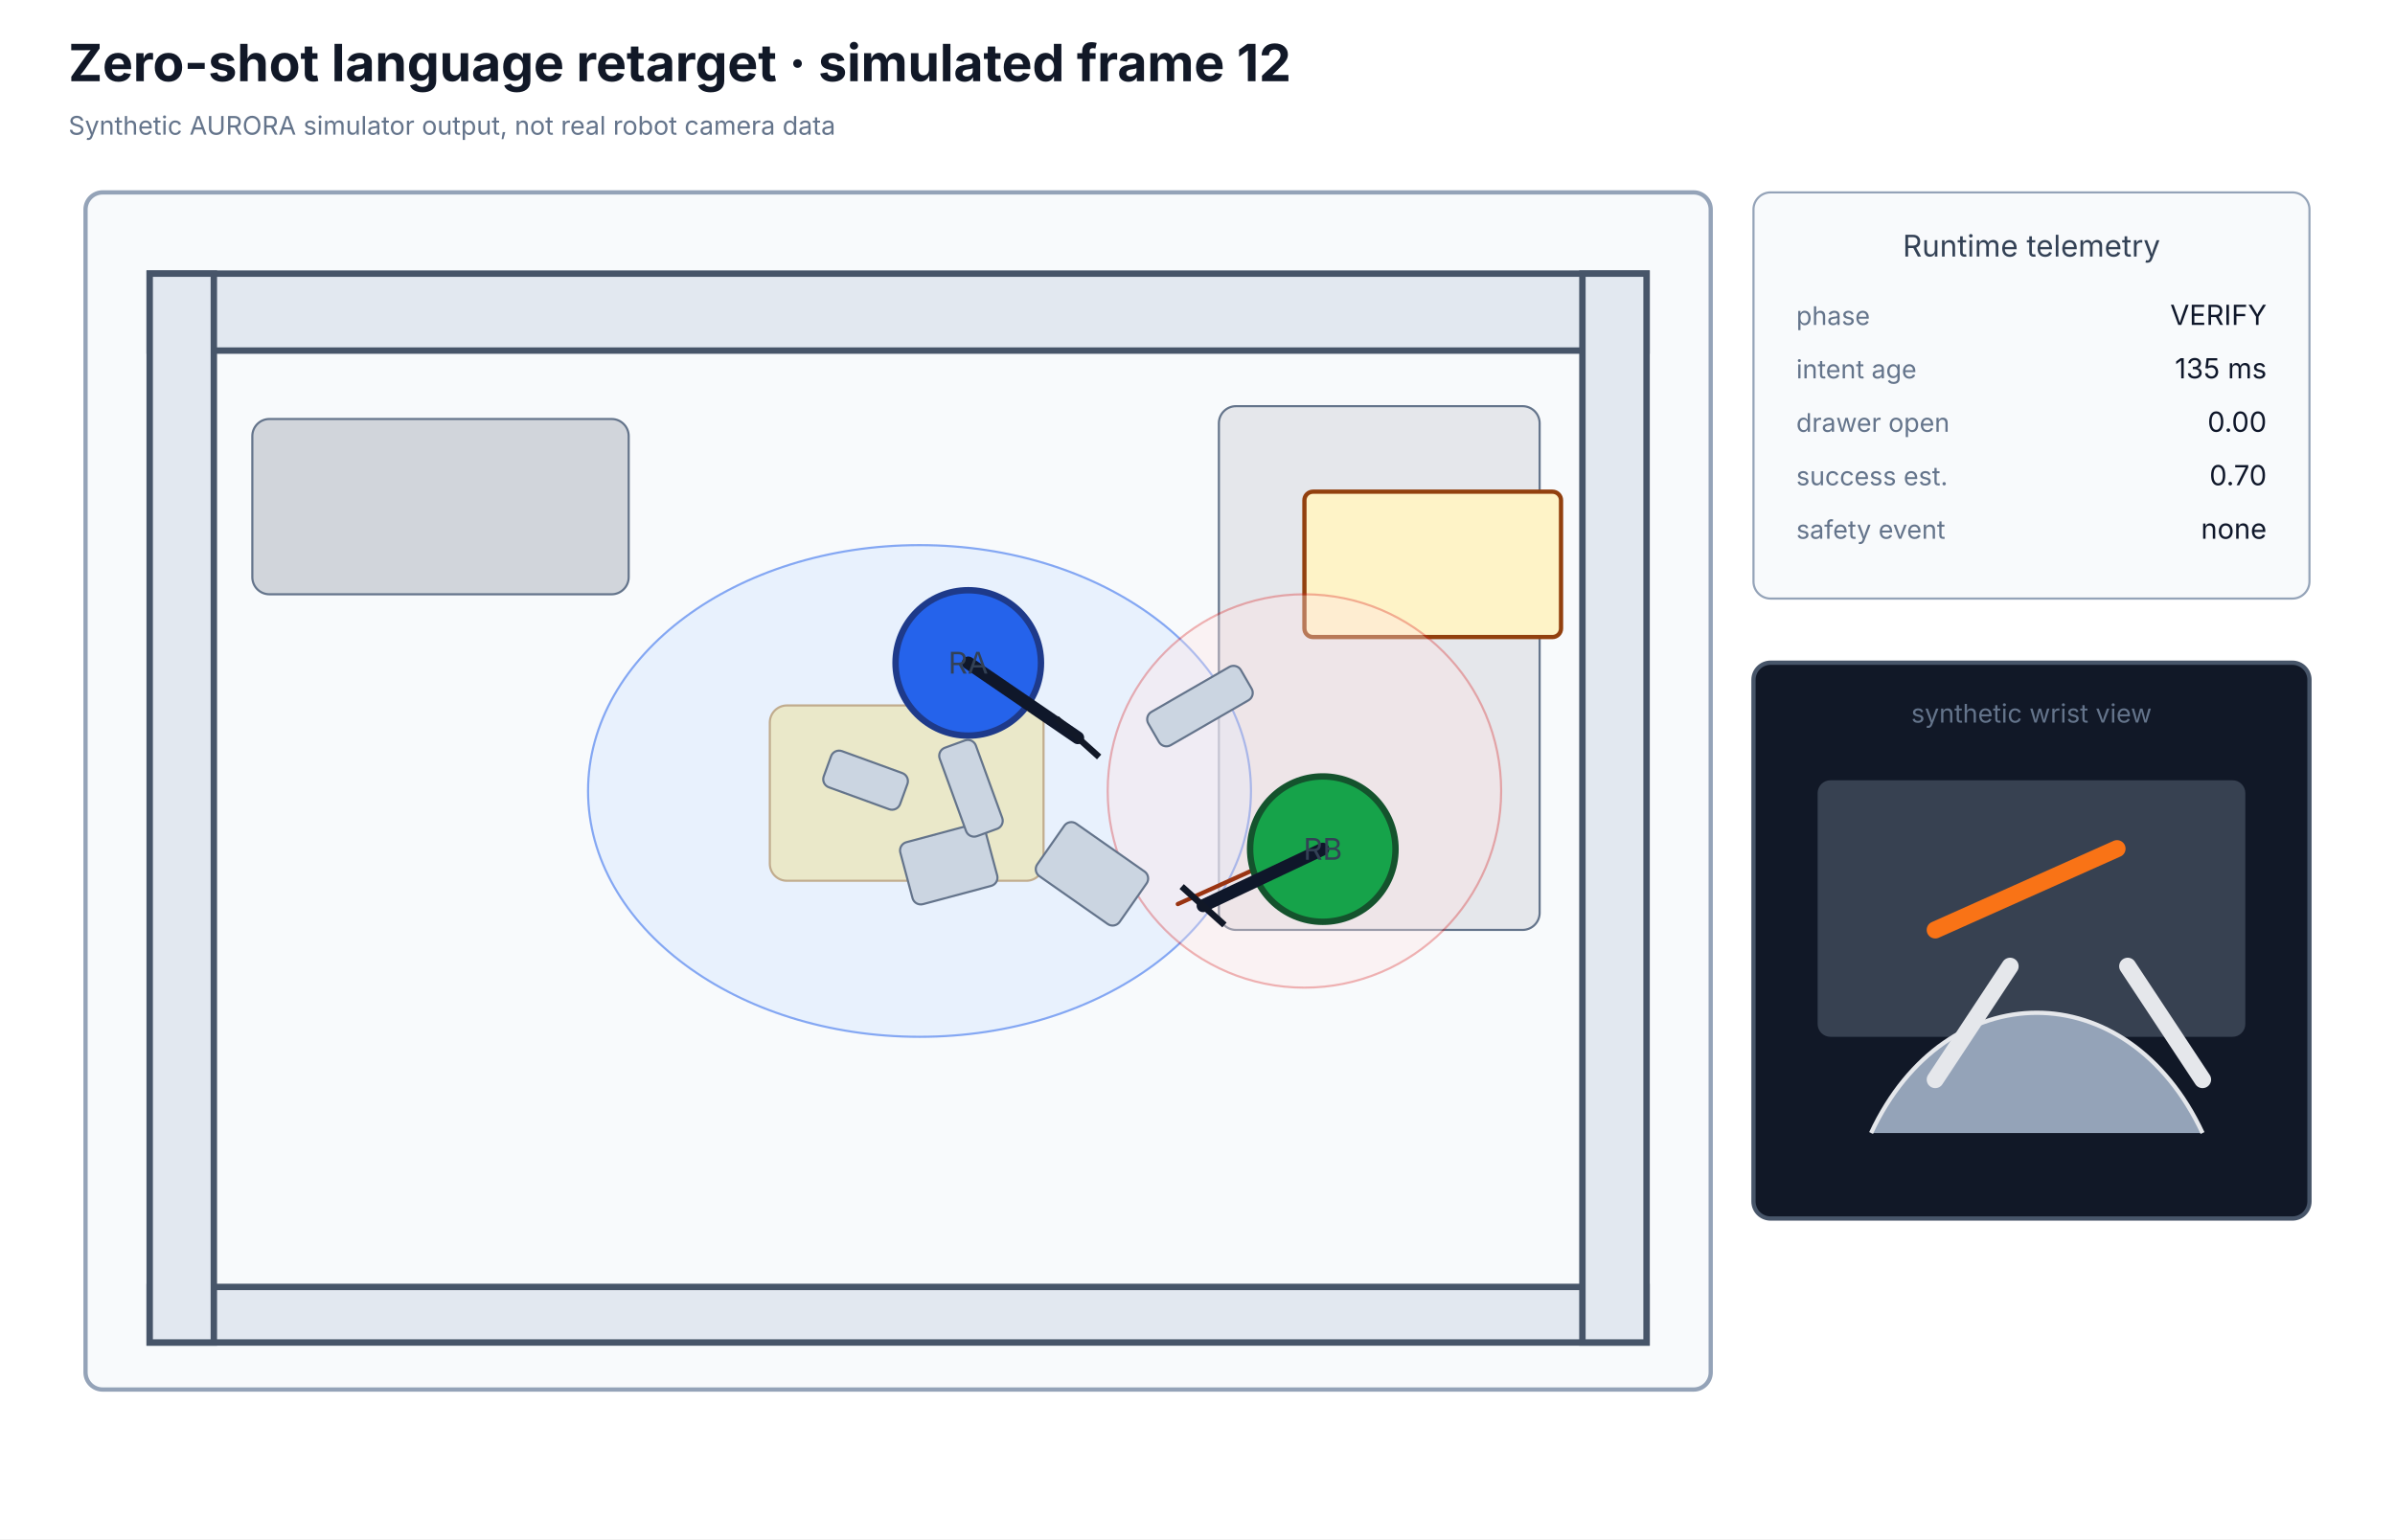
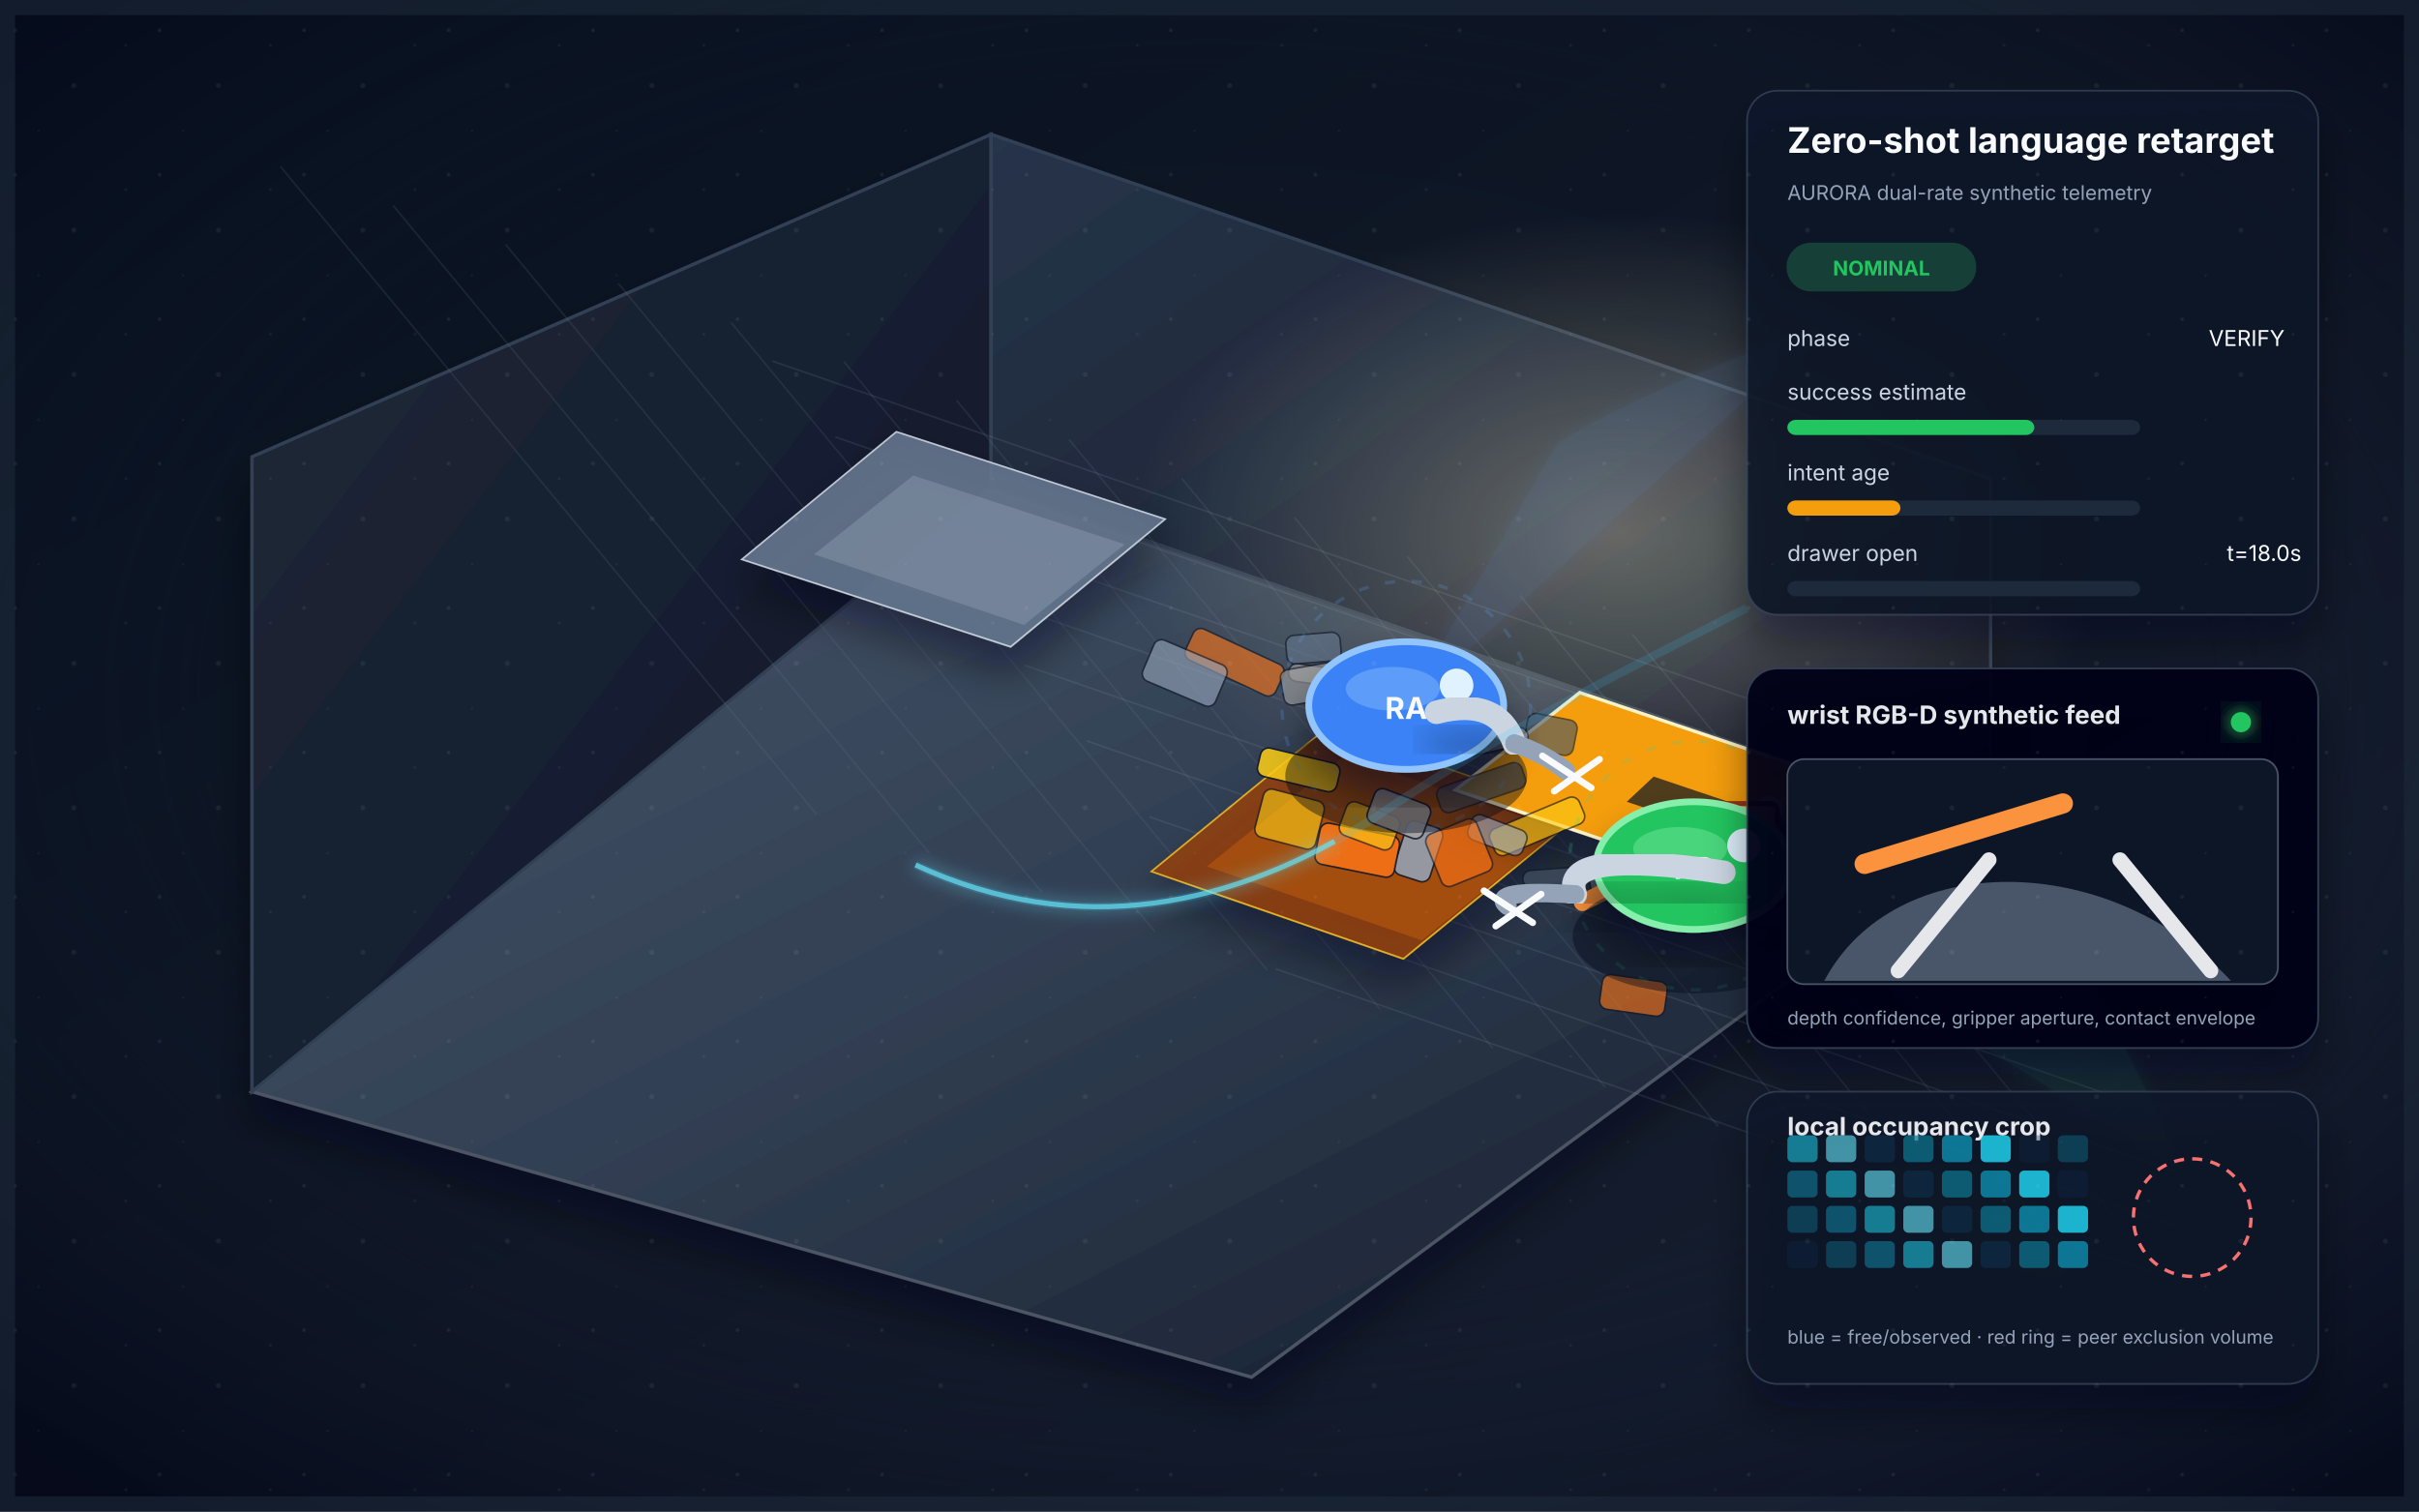
- <svg xmlns="http://www.w3.org/2000/svg" width="1120" height="720" viewBox="0 0 1120 720">
-   <style>text{font-family:Inter,Arial,sans-serif}.title{font-size:24px;font-weight:700;fill:#111827}.label{font-size:14px;fill:#334155}.small{font-size:12px;fill:#64748b}.hud{font-size:13px;fill:#0f172a}.wall{fill:#e2e8f0;stroke:#475569;stroke-width:3}.floor{fill:#f8fafc}.zone{fill:#dbeafe;stroke:#2563eb;stroke-width:1;opacity:.55}.danger{fill:#fee2e2;stroke:#dc2626;stroke-width:1}.drawer{fill:#fef3c7;stroke:#92400e;stroke-width:2}.clutter{fill:#cbd5e1;stroke:#64748b;stroke-width:1}.tool{fill:#f97316;stroke:#9a3412;stroke-width:2}.robotA{fill:#2563eb;stroke:#1e3a8a;stroke-width:3}.robotB{fill:#16a34a;stroke:#14532d;stroke-width:3}.arm{stroke:#0f172a;stroke-width:6;stroke-linecap:round}.grip{stroke:#111827;stroke-width:3}</style>
-   <rect width="100%" height="100%" fill="#ffffff" />
-   <text x="32.0" y="38.0" class="title" text-anchor="start">Zero-shot language retarget · simulated frame 12</text>
-   <text x="32.0" y="63.0" class="small" text-anchor="start">Synthetic AURORA simulator output, not real robot camera data</text>
-   <rect x="40" y="90" width="760" height="560" rx="8" class="floor" stroke="#94a3b8" stroke-width="2" />
-   <rect x="70" y="128" width="700" height="36" class="wall" />
-   <rect x="70" y="602" width="700" height="26" class="wall" />
-   <rect x="70" y="128" width="30" height="500" class="wall" />
-   <rect x="740" y="128" width="30" height="500" class="wall" />
-   <rect x="118" y="196" width="176" height="82" rx="8" fill="#d1d5db" stroke="#64748b" />
-   <rect x="570" y="190" width="150" height="245" rx="8" fill="#e5e7eb" stroke="#64748b" />
-   <rect x="610.0" y="230" width="120.0" height="68" rx="4" class="drawer" />
-   <rect x="360" y="330" width="128" height="82" rx="8" fill="#fde68a" stroke="#a16207" />
-   <ellipse cx="430" cy="370" rx="155" ry="115" class="zone" />
-   <circle cx="610" cy="370" r="92" class="danger" opacity=".35" />
-   <rect x="390" y="350" width="38" height="18" rx="4" class="clutter" transform="rotate(20 390 350)" />
-   <rect x="420" y="395" width="41" height="30" rx="4" class="clutter" transform="rotate(-15 420 395)" />
-   <rect x="455" y="345" width="44" height="18" rx="4" class="clutter" transform="rotate(70 455 345)" />
-   <rect x="500" y="383" width="47" height="30" rx="4" class="clutter" transform="rotate(35 500 383)" />
-   <rect x="535" y="335" width="50" height="18" rx="4" class="clutter" transform="rotate(-30 535 335)" />
-   <path d="M 550.8 422.9 L 623.8 389.9" class="tool" stroke-width="8" stroke-linecap="round" />
-   <rect x="610.8" y="379.9" width="28" height="18" rx="3" class="tool" />
-   <circle cx="452.8" cy="310.1" r="34" class="robotA" />
-   <line x1="452.8" y1="310.1" x2="504.0" y2="345.1" class="arm" />
-   <line x1="494.0" y1="336.1" x2="514.0" y2="354.1" class="grip" />
-   <text x="452.8" y="315.1" class="label" text-anchor="middle">RA</text>
-   <circle cx="618.6" cy="397.2" r="34" class="robotB" />
-   <line x1="618.6" y1="397.2" x2="562.6" y2="423.7" class="arm" />
-   <line x1="552.6" y1="414.7" x2="572.6" y2="432.7" class="grip" />
-   <text x="618.6" y="402.2" class="label" text-anchor="middle">RB</text>
-   <rect x="820" y="90" width="260" height="190" rx="8" fill="#f8fafc" stroke="#94a3b8" />
-   <text x="950.0" y="120.0" class="label" text-anchor="middle">Runtime telemetry</text>
-   <text x="840.0" y="152.0" class="small" text-anchor="start">phase</text>
-   <text x="1060.0" y="152.0" class="hud" text-anchor="end">VERIFY</text>
-   <text x="840.0" y="177.0" class="small" text-anchor="start">intent age</text>
-   <text x="1060.0" y="177.0" class="hud" text-anchor="end">135 ms</text>
-   <text x="840.0" y="202.0" class="small" text-anchor="start">drawer open</text>
-   <text x="1060.0" y="202.0" class="hud" text-anchor="end">0.00</text>
-   <text x="840.0" y="227.0" class="small" text-anchor="start">success est.</text>
-   <text x="1060.0" y="227.0" class="hud" text-anchor="end">0.70</text>
-   <text x="840.0" y="252.0" class="small" text-anchor="start">safety event</text>
-   <text x="1060.0" y="252.0" class="hud" text-anchor="end">none</text>
-   <rect x="820" y="310" width="260" height="260" rx="8" fill="#111827" stroke="#475569" stroke-width="2" />
-   <text x="950.0" y="338.0" class="small" text-anchor="middle">synthetic wrist view</text>
-   <rect x="850" y="365" width="200" height="120" rx="6" fill="#374151" />
-   <path d="M 875 530 C 910 455, 995 455, 1030 530" fill="#94a3b8" stroke="#e5e7eb" stroke-width="2" />
-   <line x1="905" y1="505" x2="940" y2="452" stroke="#e5e7eb" stroke-width="8" stroke-linecap="round" />
-   <line x1="995" y1="452" x2="1030" y2="505" stroke="#e5e7eb" stroke-width="8" stroke-linecap="round" />
-   <path d="M 905 435 L 990 397" stroke="#f97316" stroke-width="8" stroke-linecap="round" />
+ <svg xmlns="http://www.w3.org/2000/svg" width="1440" height="900" viewBox="0 0 1440 900">
+   <defs>
+     <linearGradient id="bg" x1="0" y1="0" x2="1" y2="1">
+       <stop offset="0" stop-color="#07111f" />
+       <stop offset="0.55" stop-color="#111827" />
+       <stop offset="1" stop-color="#172033" />
+     </linearGradient>
+     <radialGradient id="vignette" cx="50%" cy="46%" r="70%">
+       <stop offset="0" stop-color="#ffffff" stop-opacity="0.07" />
+       <stop offset="0.58" stop-color="#0f172a" stop-opacity="0" />
+       <stop offset="1" stop-color="#020617" stop-opacity="0.82" />
+     </radialGradient>
+     <linearGradient id="floorGrad" x1="0" y1="0" x2="1" y2="1">
+       <stop offset="0" stop-color="#475569" />
+       <stop offset="0.45" stop-color="#334155" />
+       <stop offset="1" stop-color="#111827" />
+     </linearGradient>
+     <linearGradient id="wallLeft" x1="0" y1="0" x2="1" y2="1">
+       <stop offset="0" stop-color="#1f2937" />
+       <stop offset="1" stop-color="#0f172a" />
+     </linearGradient>
+     <linearGradient id="wallRight" x1="0" y1="0" x2="1" y2="1">
+       <stop offset="0" stop-color="#273449" />
+       <stop offset="1" stop-color="#111827" />
+     </linearGradient>
+     <radialGradient id="lamp" cx="50%" cy="50%" r="50%">
+       <stop offset="0" stop-color="#fef3c7" stop-opacity="0.60" />
+       <stop offset="1" stop-color="#fef3c7" stop-opacity="0" />
+     </radialGradient>
+     <pattern id="dust" width="86" height="86" patternUnits="userSpaceOnUse">
+       <circle cx="9" cy="18" r="1.1" fill="#e5e7eb" opacity="0.22" />
+       <circle cx="44" cy="51" r="1.5" fill="#f8fafc" opacity="0.18" />
+       <circle cx="75" cy="27" r="0.9" fill="#cbd5e1" opacity="0.18" />
+       <circle cx="23" cy="78" r="0.7" fill="#fef3c7" opacity="0.16" />
+     </pattern>
+     <filter id="softShadow" x="-30%" y="-30%" width="160%" height="160%">
+       <feDropShadow dx="0" dy="16" stdDeviation="12" flood-color="#020617" flood-opacity="0.45" />
+     </filter>
+     <filter id="glow" x="-50%" y="-50%" width="200%" height="200%">
+       <feGaussianBlur stdDeviation="5" result="coloredBlur" />
+       <feMerge>
+         <feMergeNode in="coloredBlur" />
+         <feMergeNode in="SourceGraphic" />
+       </feMerge>
+     </filter>
+   </defs>
+   <rect width="1440" height="900" fill="url(#bg)" />
+   <rect width="1440" height="900" fill="url(#vignette)" opacity="0.95" />
+   <g filter="url(#softShadow)">
+     <path d="M150 650 L590 290 L1185 495 L745 820 Z" fill="url(#floorGrad)" stroke="#4b5563" stroke-width="2" />
+     <path d="M150 650 L150 272 L590 80 L590 290 Z" fill="url(#wallLeft)" stroke="#334155" stroke-width="2" />
+     <path d="M590 80 L1185 285 L1185 495 L590 290 Z" fill="url(#wallRight)" stroke="#334155" stroke-width="2" />
+   </g>
+   <line x1="166.9" y1="99.1" x2="486.1" y2="484.8" stroke="#64748b" stroke-width="1" opacity="0.18" />
+   <line x1="234.0" y1="122.3" x2="553.2" y2="508.0" stroke="#64748b" stroke-width="1" opacity="0.18" />
+   <line x1="301.0" y1="145.6" x2="620.2" y2="531.3" stroke="#64748b" stroke-width="1" opacity="0.18" />
+   <line x1="368.1" y1="168.8" x2="687.3" y2="554.5" stroke="#64748b" stroke-width="1" opacity="0.18" />
+   <line x1="435.2" y1="192.0" x2="754.4" y2="577.7" stroke="#64748b" stroke-width="1" opacity="0.18" />
+   <line x1="502.3" y1="215.2" x2="821.5" y2="600.9" stroke="#64748b" stroke-width="1" opacity="0.18" />
+   <line x1="569.4" y1="238.4" x2="888.6" y2="624.1" stroke="#64748b" stroke-width="1" opacity="0.18" />
+   <line x1="636.4" y1="261.7" x2="955.6" y2="647.4" stroke="#64748b" stroke-width="1" opacity="0.18" />
+   <line x1="703.5" y1="284.9" x2="1022.7" y2="670.6" stroke="#64748b" stroke-width="1" opacity="0.18" />
+   <line x1="770.6" y1="308.1" x2="1089.8" y2="693.8" stroke="#64748b" stroke-width="1" opacity="0.18" />
+   <line x1="837.7" y1="331.3" x2="1156.9" y2="717.0" stroke="#64748b" stroke-width="1" opacity="0.18" />
+   <line x1="904.8" y1="354.5" x2="1224.0" y2="740.2" stroke="#64748b" stroke-width="1" opacity="0.18" />
+   <line x1="971.8" y1="377.8" x2="1291.0" y2="763.5" stroke="#64748b" stroke-width="1" opacity="0.18" />
+   <line x1="459.8" y1="215.0" x2="1068.2" y2="425.6" stroke="#94a3b8" stroke-width="1" opacity="0.14" />
+   <line x1="497.2" y1="260.2" x2="1105.6" y2="470.8" stroke="#94a3b8" stroke-width="1" opacity="0.14" />
+   <line x1="534.7" y1="305.5" x2="1143.1" y2="516.1" stroke="#94a3b8" stroke-width="1" opacity="0.14" />
+   <line x1="572.1" y1="350.7" x2="1180.5" y2="561.3" stroke="#94a3b8" stroke-width="1" opacity="0.14" />
+   <line x1="609.6" y1="396.0" x2="1218.0" y2="606.6" stroke="#94a3b8" stroke-width="1" opacity="0.14" />
+   <line x1="647.0" y1="441.2" x2="1255.4" y2="651.8" stroke="#94a3b8" stroke-width="1" opacity="0.14" />
+   <line x1="684.4" y1="486.4" x2="1292.8" y2="697.0" stroke="#94a3b8" stroke-width="1" opacity="0.14" />
+   <line x1="721.9" y1="531.7" x2="1330.3" y2="742.3" stroke="#94a3b8" stroke-width="1" opacity="0.14" />
+   <line x1="759.3" y1="576.9" x2="1367.7" y2="787.5" stroke="#94a3b8" stroke-width="1" opacity="0.14" />
+   <ellipse cx="965" cy="318" rx="290" ry="190" fill="url(#lamp)" opacity="0.55" />
+   <g filter="url(#softShadow)">
+     <path d="M533.6 257.1 l160 52 l-92 76 l-160 -52z" fill="#64748b" stroke="#cbd5e1" opacity="0.92" />
+     <path d="M543.6 283.1 l126 41 l-60 48 l-125 -42z" fill="#94a3b8" opacity="0.35" />
+   </g>
+   <g filter="url(#softShadow)">
+     <path d="M790.4 432.9 l150 52 l-105 86 l-150 -52z" fill="#92400e" stroke="#fbbf24" opacity="0.86" />
+     <path d="M800.4 449.9 l128 44 l-82 66 l-128 -44z" fill="#b45309" opacity="0.65" />
+   </g>
+   <g filter="url(#softShadow)">
+     <path d="M940.4 412.4 l190 64 l-74 58 l-190 -64z" fill="#f59e0b" stroke="#fef3c7" stroke-width="2" />
+     <path d="M984.4 462.4 l86 29 l-16 15 l-86 -29z" fill="#111827" opacity="0.72" />
+     <circle cx="1053.4" cy="481.4" r="8" fill="#fef3c7" />
+   </g>
+   <rect x="838.9" y="487.5" width="22.4" height="33.6" rx="5" fill="#94a3b8" stroke="#111827" opacity="0.86" transform="rotate(18.0 838.9 487.5)" />
+   <rect x="997.6" y="488.5" width="30.4" height="11.3" rx="5" fill="#64748b" stroke="#111827" opacity="0.62" transform="rotate(-17.1 997.6 488.5)" />
+   <rect x="753.3" y="468.7" width="37.4" height="29.6" rx="5" fill="#facc15" stroke="#111827" opacity="0.62" transform="rotate(14.6 753.3 468.7)" />
+   <rect x="767.9" y="394.4" width="36.6" height="10.7" rx="5" fill="#a3a3a3" stroke="#111827" opacity="0.62" transform="rotate(8.3 767.9 394.4)" />
+   <rect x="712.4" y="372.5" width="59.3" height="20.5" rx="5" fill="#f97316" stroke="#111827" opacity="0.62" transform="rotate(25.0 712.4 372.5)" />
+   <rect x="1061.7" y="571.2" width="32.5" height="13.5" rx="5" fill="#475569" stroke="#111827" opacity="0.86" transform="rotate(-14.2 1061.7 571.2)" />
+   <rect x="955.2" y="511.4" width="34.5" height="10.4" rx="5" fill="#94a3b8" stroke="#111827" opacity="0.62" transform="rotate(-8.3 955.2 511.4)" />
+   <rect x="765.0" y="378.7" width="32.5" height="17.1" rx="5" fill="#64748b" stroke="#111827" opacity="0.62" transform="rotate(-4.7 765.0 378.7)" />
+   <rect x="885.1" y="495.3" width="57.7" height="17.1" rx="5" fill="#facc15" stroke="#111827" opacity="0.62" transform="rotate(-22.7 885.1 495.3)" />
+   <rect x="761.4" y="399.6" width="46.2" height="21.4" rx="5" fill="#a3a3a3" stroke="#111827" opacity="0.62" transform="rotate(-10.0 761.4 399.6)" />
+   <rect x="786.8" y="489.2" width="48.2" height="25.0" rx="5" fill="#f97316" stroke="#111827" opacity="0.86" transform="rotate(11.4 786.8 489.2)" />
+   <rect x="910.4" y="423.9" width="29.9" height="21.3" rx="5" fill="#475569" stroke="#111827" opacity="0.62" transform="rotate(11.3 910.4 423.9)" />
+   <rect x="877.9" y="483.6" width="34.9" height="15.9" rx="5" fill="#94a3b8" stroke="#111827" opacity="0.62" transform="rotate(20.9 877.9 483.6)" />
+   <rect x="1033.7" y="536.7" width="41.6" height="13.1" rx="5" fill="#64748b" stroke="#111827" opacity="0.62" transform="rotate(5.7 1033.7 536.7)" />
+   <rect x="803.2" y="475.9" width="33.7" height="21.2" rx="5" fill="#facc15" stroke="#111827" opacity="0.62" transform="rotate(20.5 803.2 475.9)" />
+   <rect x="820.0" y="468.1" width="35.4" height="21.7" rx="5" fill="#a3a3a3" stroke="#111827" opacity="0.86" transform="rotate(20.6 820.0 468.1)" />
+   <rect x="954.5" y="579.6" width="39.1" height="20.9" rx="5" fill="#f97316" stroke="#111827" opacity="0.62" transform="rotate(8.1 954.5 579.6)" />
+   <rect x="906.1" y="518.6" width="34.2" height="10.3" rx="5" fill="#475569" stroke="#111827" opacity="0.62" transform="rotate(-4.3 906.1 518.6)" />
+   <rect x="688.8" y="379.3" width="47.1" height="26.6" rx="5" fill="#94a3b8" stroke="#111827" opacity="0.62" transform="rotate(23.0 688.8 379.3)" />
+   <rect x="943.8" y="514.0" width="36.5" height="21.4" rx="5" fill="#64748b" stroke="#111827" opacity="0.62" transform="rotate(-11.9 943.8 514.0)" />
+   <rect x="751.5" y="444.3" width="48.5" height="17.4" rx="5" fill="#facc15" stroke="#111827" opacity="0.86" transform="rotate(13.4 751.5 444.3)" />
+   <rect x="852.0" y="445.1" width="57.8" height="10.5" rx="5" fill="#a3a3a3" stroke="#111827" opacity="0.62" transform="rotate(-12.9 852.0 445.1)" />
+   <rect x="847.2" y="498.3" width="32.6" height="33.6" rx="5" fill="#f97316" stroke="#111827" opacity="0.62" transform="rotate(-22.1 847.2 498.3)" />
+   <rect x="853.9" y="470.0" width="53.3" height="16.1" rx="5" fill="#475569" stroke="#111827" opacity="0.62" transform="rotate(-18.9 853.9 470.0)" />
+   <path d="M837.1 420.1 l90.0 -155.9 q46 -30 164.4 -73.2 z" fill="#60a5fa" opacity="0.10" filter="url(#glow)" />
+   <circle cx="837.1" cy="420.1" r="74" fill="none" stroke="#60a5fa" stroke-width="2" opacity="0.20" stroke-dasharray="6 10" />
+   <path d="M1008.2 515.4 l174.7 43.5 q46 -30 115.7 137.9 z" fill="#34d399" opacity="0.10" filter="url(#glow)" />
+   <circle cx="1008.2" cy="515.4" r="74" fill="none" stroke="#34d399" stroke-width="2" opacity="0.20" stroke-dasharray="6 10" />
+   <g filter="url(#softShadow)">
+     <path d="M942.0 537.5 L1034.0 491.5" stroke="#fb923c" stroke-width="10" stroke-linecap="round" />
+     <rect x="1020.0" y="478.5" width="38" height="22" rx="4" fill="#fdba74" stroke="#9a3412" stroke-width="3" />
+   </g>
+   <ellipse cx="837.1" cy="462.1" rx="72" ry="34" fill="#020617" opacity="0.42" />
+   <g filter="url(#softShadow)">
+     <ellipse cx="837.1" cy="420.1" rx="58" ry="38" fill="#3b82f6" stroke="#93c5fd" stroke-width="4" />
+     <ellipse cx="829.1" cy="410.1" rx="28" ry="13" fill="#93c5fd" opacity="0.38" />
+     <circle cx="867.1" cy="408.1" r="10" fill="#e0f2fe" />
+     <text x="837.1" y="428.1" font-family="Inter,Arial,sans-serif" font-size="18" font-weight="700" text-anchor="middle" fill="#f8fafc">RA</text>
+   </g>
+   <path d="M855.1 424.1 Q891.5 414.7 901.5 442.7" stroke="#cbd5e1" stroke-width="14" stroke-linecap="round" fill="none" filter="url(#softShadow)" />
+   <path d="M901.5 442.7 Q920.2 449.1 932.2 459.1" stroke="#94a3b8" stroke-width="11" stroke-linecap="round" fill="none" />
+   <path d="M918.2 450.1 L947.2 469.1 M925.2 471.1 L952.2 452.1" stroke="#f8fafc" stroke-width="4" stroke-linecap="round" />
+   <ellipse cx="1008.2" cy="557.4" rx="72" ry="34" fill="#020617" opacity="0.42" />
+   <g filter="url(#softShadow)">
+     <ellipse cx="1008.2" cy="515.4" rx="58" ry="38" fill="#22c55e" stroke="#86efac" stroke-width="4" />
+     <ellipse cx="1000.2" cy="505.4" rx="28" ry="13" fill="#86efac" opacity="0.38" />
+     <circle cx="1038.2" cy="503.4" r="10" fill="#e0f2fe" />
+     <text x="1008.2" y="523.4" font-family="Inter,Arial,sans-serif" font-size="18" font-weight="700" text-anchor="middle" fill="#f8fafc">RB</text>
+   </g>
+   <path d="M1026.2 519.4 Q927.7 504.5 937.7 532.5" stroke="#cbd5e1" stroke-width="14" stroke-linecap="round" fill="none" filter="url(#softShadow)" />
+   <path d="M937.7 532.5 Q885.4 529.4 897.4 539.4" stroke="#94a3b8" stroke-width="11" stroke-linecap="round" fill="none" />
+   <path d="M883.4 530.4 L912.4 549.4 M890.4 551.4 L917.4 532.4" stroke="#f8fafc" stroke-width="4" stroke-linecap="round" />
+   <path d="M545 515 C642 560, 735 540, 818 487 C903 430, 970 398, 1040 362" fill="none" stroke="#38bdf8" stroke-width="5" opacity="0.16" />
+   <path d="M545 515 C642 560, 735 540, 818 487 C903 430, 970 398, 1040 362" fill="none" stroke="#67e8f9" stroke-width="3" opacity="0.72" stroke-dasharray="260.0 800" filter="url(#glow)" />
+   <g filter="url(#softShadow)">
+     <rect x="1040" y="54" width="340" height="312" rx="18" fill="#0f172a" opacity="0.88" stroke="#334155" />
+     <text x="1064" y="91" font-family="Inter,Arial,sans-serif" font-size="21" font-weight="700" fill="#f8fafc">Zero-shot language retarget</text>
+     <text x="1064" y="119" font-family="Inter,Arial,sans-serif" font-size="12" fill="#94a3b8">AURORA dual-rate synthetic telemetry</text>
+     <rect x="1064" y="145" width="112" height="28" rx="14" fill="#22c55e" opacity="0.23" stroke="#22c55e" />
+     <text x="1120" y="164" font-family="Inter,Arial,sans-serif" font-size="12" font-weight="700" text-anchor="middle" fill="#22c55e">NOMINAL</text>
+     <text x="1064" y="206" font-family="Inter,Arial,sans-serif" font-size="13" fill="#cbd5e1">phase</text>
+     <text x="1360" y="206" font-family="Inter,Arial,sans-serif" font-size="13" text-anchor="end" fill="#f8fafc">VERIFY</text>
+     <text x="1064" y="238" font-family="Inter,Arial,sans-serif" font-size="13" fill="#cbd5e1">success estimate</text>
+     <rect x="1064" y="250" width="210" height="9" rx="5" fill="#1e293b" />
+     <rect x="1064" y="250" width="147.0" height="9" rx="5" fill="#22c55e" />
+     <text x="1064" y="286" font-family="Inter,Arial,sans-serif" font-size="13" fill="#cbd5e1">intent age</text>
+     <rect x="1064" y="298" width="210" height="9" rx="5" fill="#1e293b" />
+     <rect x="1064" y="298" width="67.3" height="9" rx="5" fill="#f59e0b" />
+     <text x="1064" y="334" font-family="Inter,Arial,sans-serif" font-size="13" fill="#cbd5e1">drawer open</text>
+     <rect x="1064" y="346" width="210" height="9" rx="5" fill="#1e293b" />
+     <rect x="1064" y="346" width="0.0" height="9" rx="5" fill="#38bdf8" />
+     <text x="1370" y="334" font-family="Inter,Arial,sans-serif" font-size="13" text-anchor="end" fill="#f8fafc">t=18.0s</text>
+   </g>
+   <g filter="url(#softShadow)">
+     <rect x="1040" y="398" width="340" height="226" rx="18" fill="#020617" opacity="0.94" stroke="#334155" />
+     <text x="1064" y="431" font-family="Inter,Arial,sans-serif" font-size="15" font-weight="700" fill="#e5e7eb">wrist RGB-D synthetic feed</text>
+     <rect x="1064" y="452" width="292" height="134" rx="10" fill="#111827" stroke="#475569" />
+     <path d="M1086 584 C1128 505, 1256 506, 1328 584" fill="#64748b" opacity="0.68" />
+     <line x1="1130" y1="578" x2="1184" y2="512" stroke="#e5e7eb" stroke-width="9" stroke-linecap="round" />
+     <line x1="1262" y1="512" x2="1316" y2="578" stroke="#e5e7eb" stroke-width="9" stroke-linecap="round" />
+     <path d="M1110 514.4 L1228 478.4" stroke="#fb923c" stroke-width="12" stroke-linecap="round" />
+     <circle cx="1334" cy="430" r="6" fill="#22c55e" filter="url(#glow)" />
+     <text x="1064" y="610" font-family="Inter,Arial,sans-serif" font-size="11" fill="#94a3b8">depth confidence, gripper aperture, contact envelope</text>
+   </g>
+   <g filter="url(#softShadow)">
+     <rect x="1040" y="650" width="340" height="174" rx="18" fill="#0f172a" opacity="0.88" stroke="#334155" />
+     <text x="1064" y="676" font-family="Inter,Arial,sans-serif" font-size="15" font-weight="700" fill="#e5e7eb">local occupancy crop</text>
+     <rect x="1064" y="676" width="18" height="16" rx="3" fill="#22d3ee" opacity="0.53" />
+     <rect x="1087" y="676" width="18" height="16" rx="3" fill="#67e8f9" opacity="0.59" />
+     <rect x="1110" y="676" width="18" height="16" rx="3" fill="#082f49" opacity="0.65" />
+     <rect x="1133" y="676" width="18" height="16" rx="3" fill="#0e7490" opacity="0.71" />
+     <rect x="1156" y="676" width="18" height="16" rx="3" fill="#0891b2" opacity="0.77" />
+     <rect x="1179" y="676" width="18" height="16" rx="3" fill="#22d3ee" opacity="0.83" />
+     <rect x="1202" y="676" width="18" height="16" rx="3" fill="#082f49" opacity="0.35" />
+     <rect x="1225" y="676" width="18" height="16" rx="3" fill="#0e7490" opacity="0.41" />
+     <rect x="1064" y="697" width="18" height="16" rx="3" fill="#0891b2" opacity="0.47" />
+     <rect x="1087" y="697" width="18" height="16" rx="3" fill="#22d3ee" opacity="0.53" />
+     <rect x="1110" y="697" width="18" height="16" rx="3" fill="#67e8f9" opacity="0.59" />
+     <rect x="1133" y="697" width="18" height="16" rx="3" fill="#082f49" opacity="0.65" />
+     <rect x="1156" y="697" width="18" height="16" rx="3" fill="#0e7490" opacity="0.71" />
+     <rect x="1179" y="697" width="18" height="16" rx="3" fill="#0891b2" opacity="0.77" />
+     <rect x="1202" y="697" width="18" height="16" rx="3" fill="#22d3ee" opacity="0.83" />
+     <rect x="1225" y="697" width="18" height="16" rx="3" fill="#082f49" opacity="0.35" />
+     <rect x="1064" y="718" width="18" height="16" rx="3" fill="#0e7490" opacity="0.41" />
+     <rect x="1087" y="718" width="18" height="16" rx="3" fill="#0891b2" opacity="0.47" />
+     <rect x="1110" y="718" width="18" height="16" rx="3" fill="#22d3ee" opacity="0.53" />
+     <rect x="1133" y="718" width="18" height="16" rx="3" fill="#67e8f9" opacity="0.59" />
+     <rect x="1156" y="718" width="18" height="16" rx="3" fill="#082f49" opacity="0.65" />
+     <rect x="1179" y="718" width="18" height="16" rx="3" fill="#0e7490" opacity="0.71" />
+     <rect x="1202" y="718" width="18" height="16" rx="3" fill="#0891b2" opacity="0.77" />
+     <rect x="1225" y="718" width="18" height="16" rx="3" fill="#22d3ee" opacity="0.83" />
+     <rect x="1064" y="739" width="18" height="16" rx="3" fill="#082f49" opacity="0.35" />
+     <rect x="1087" y="739" width="18" height="16" rx="3" fill="#0e7490" opacity="0.41" />
+     <rect x="1110" y="739" width="18" height="16" rx="3" fill="#0891b2" opacity="0.47" />
+     <rect x="1133" y="739" width="18" height="16" rx="3" fill="#22d3ee" opacity="0.53" />
+     <rect x="1156" y="739" width="18" height="16" rx="3" fill="#67e8f9" opacity="0.59" />
+     <rect x="1179" y="739" width="18" height="16" rx="3" fill="#082f49" opacity="0.65" />
+     <rect x="1202" y="739" width="18" height="16" rx="3" fill="#0e7490" opacity="0.71" />
+     <rect x="1225" y="739" width="18" height="16" rx="3" fill="#0891b2" opacity="0.77" />
+     <rect x="1270" y="690" width="70" height="70" rx="35" fill="none" stroke="#f87171" stroke-width="2" stroke-dasharray="6 5" />
+     <text x="1064" y="800" font-family="Inter,Arial,sans-serif" font-size="11" fill="#94a3b8">blue = free/observed · red ring = peer exclusion volume</text>
+   </g>
+   <rect x="0" y="0" width="1440" height="900" fill="url(#dust)" opacity="0.33" />
+   <rect x="0" y="0" width="1440" height="900" fill="none" stroke="#1e293b" stroke-width="18" opacity="0.55" />
</svg>
